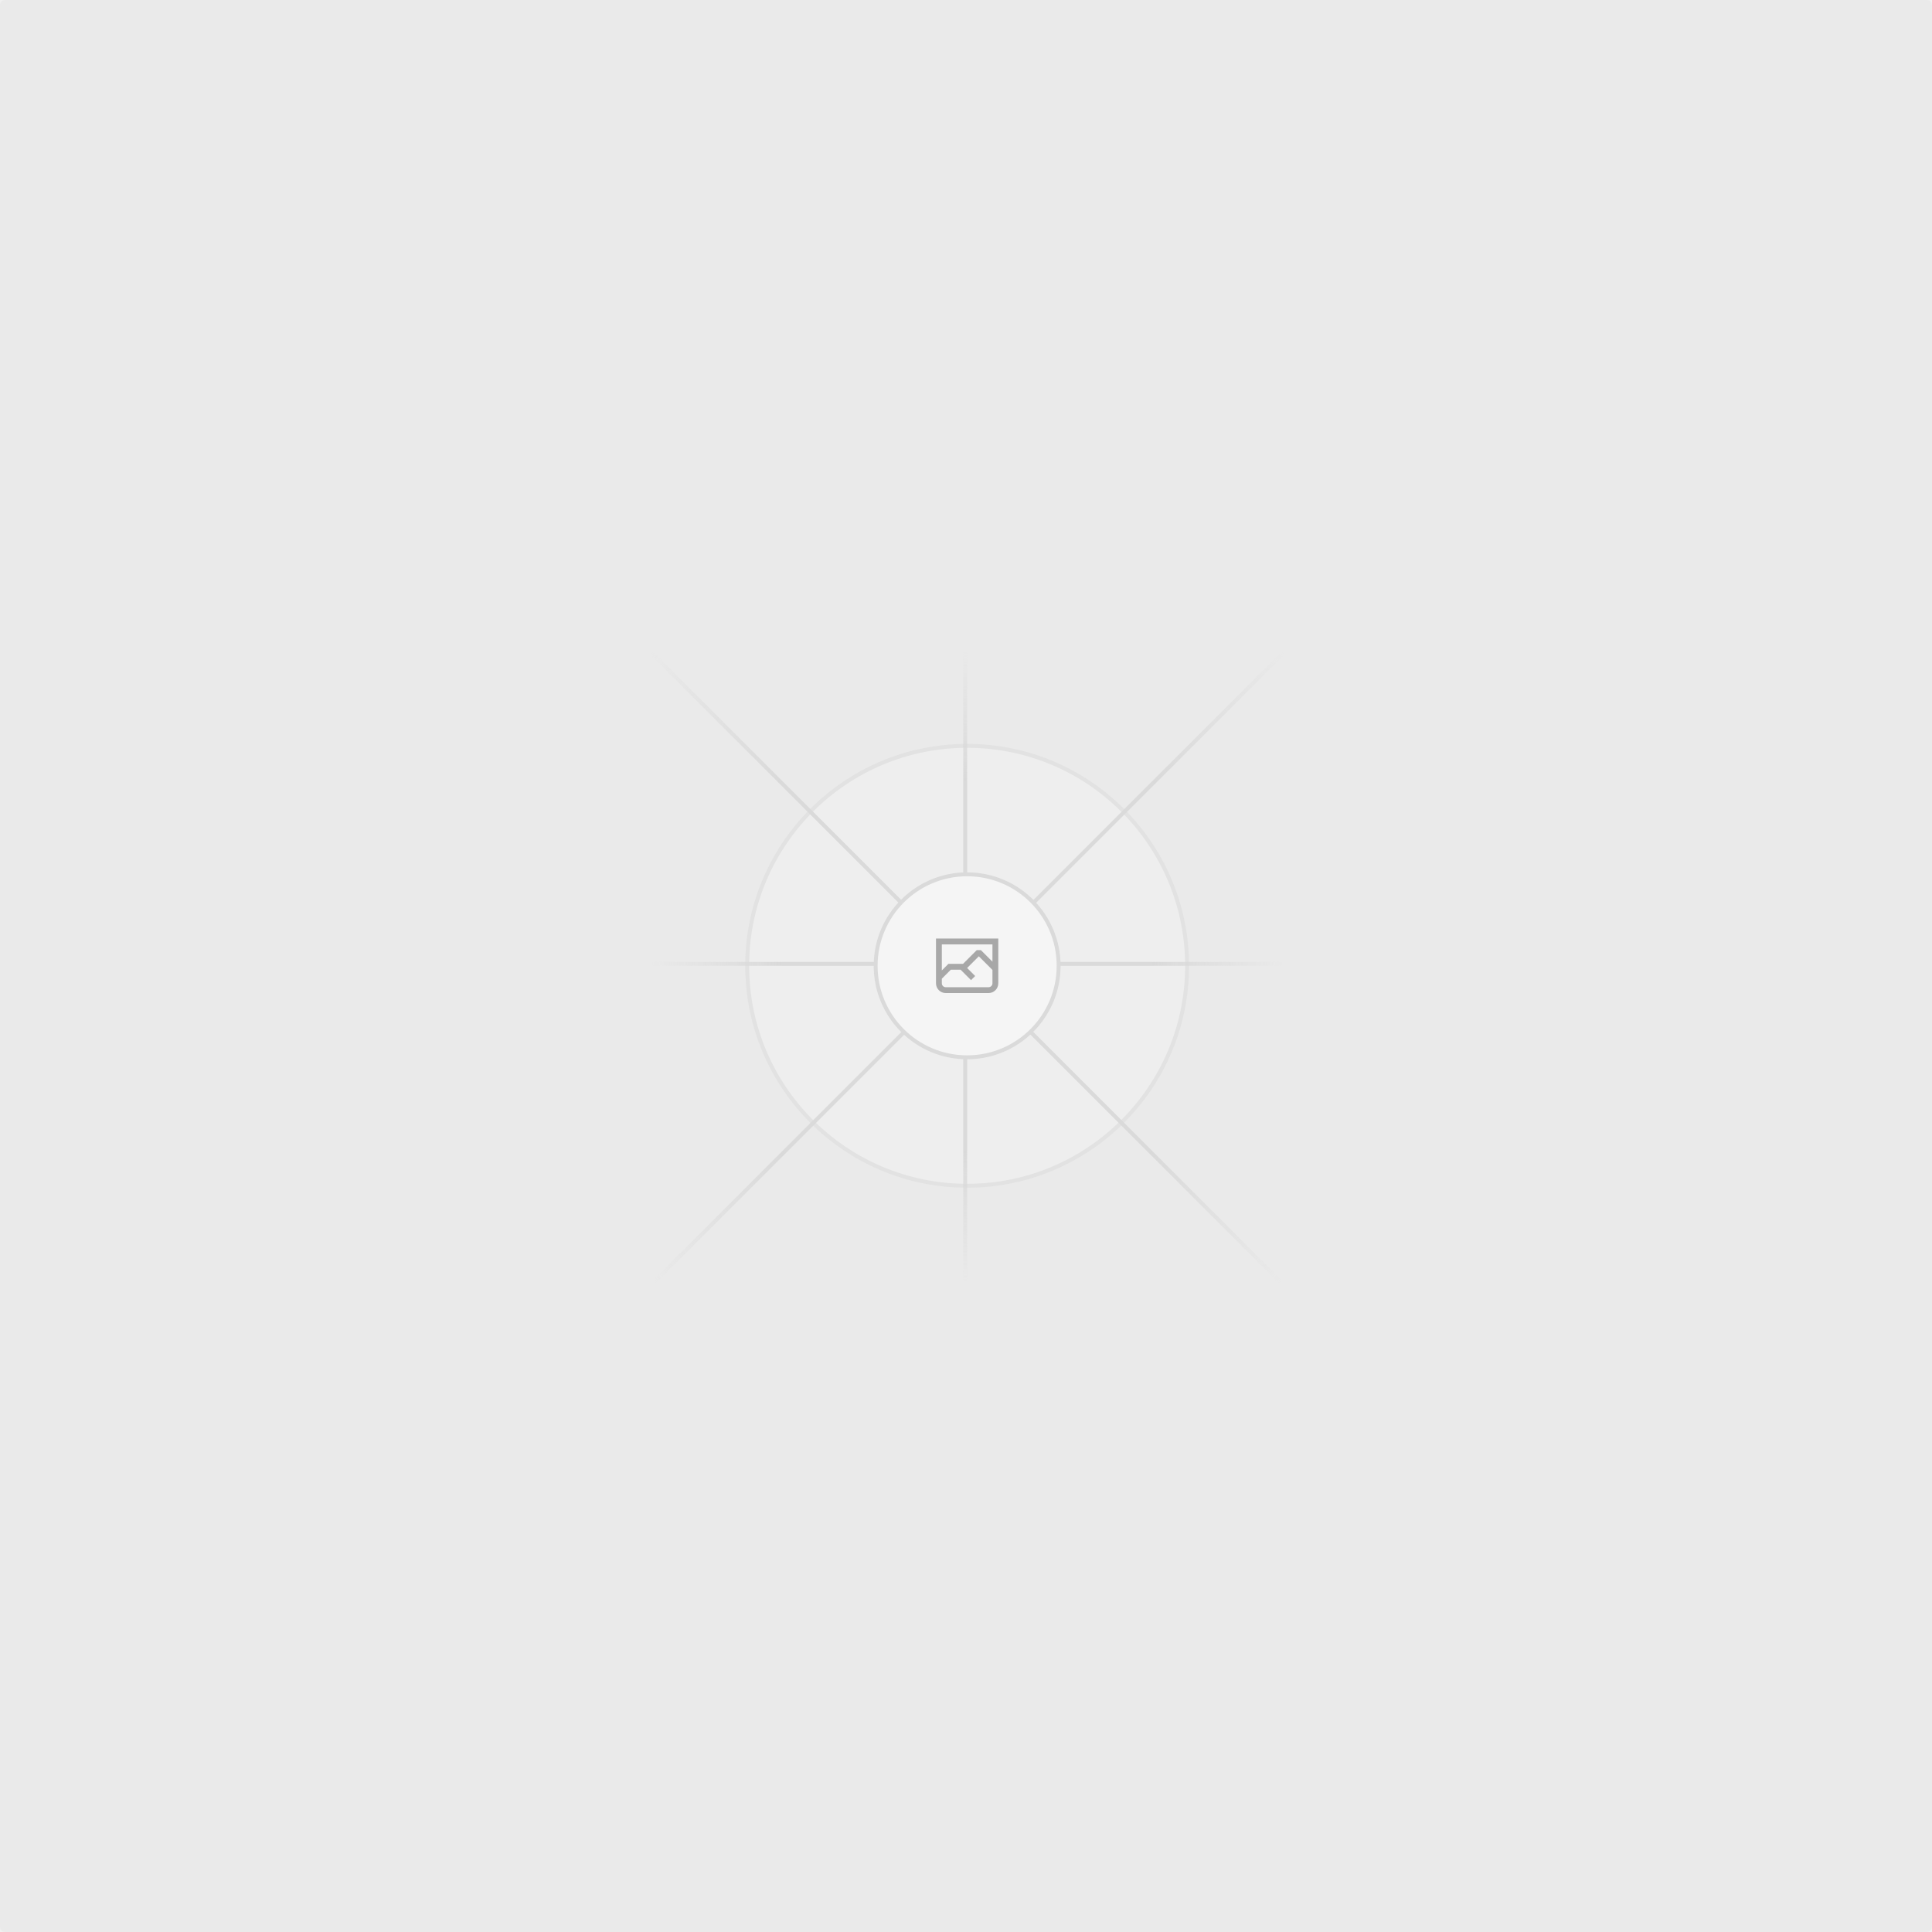
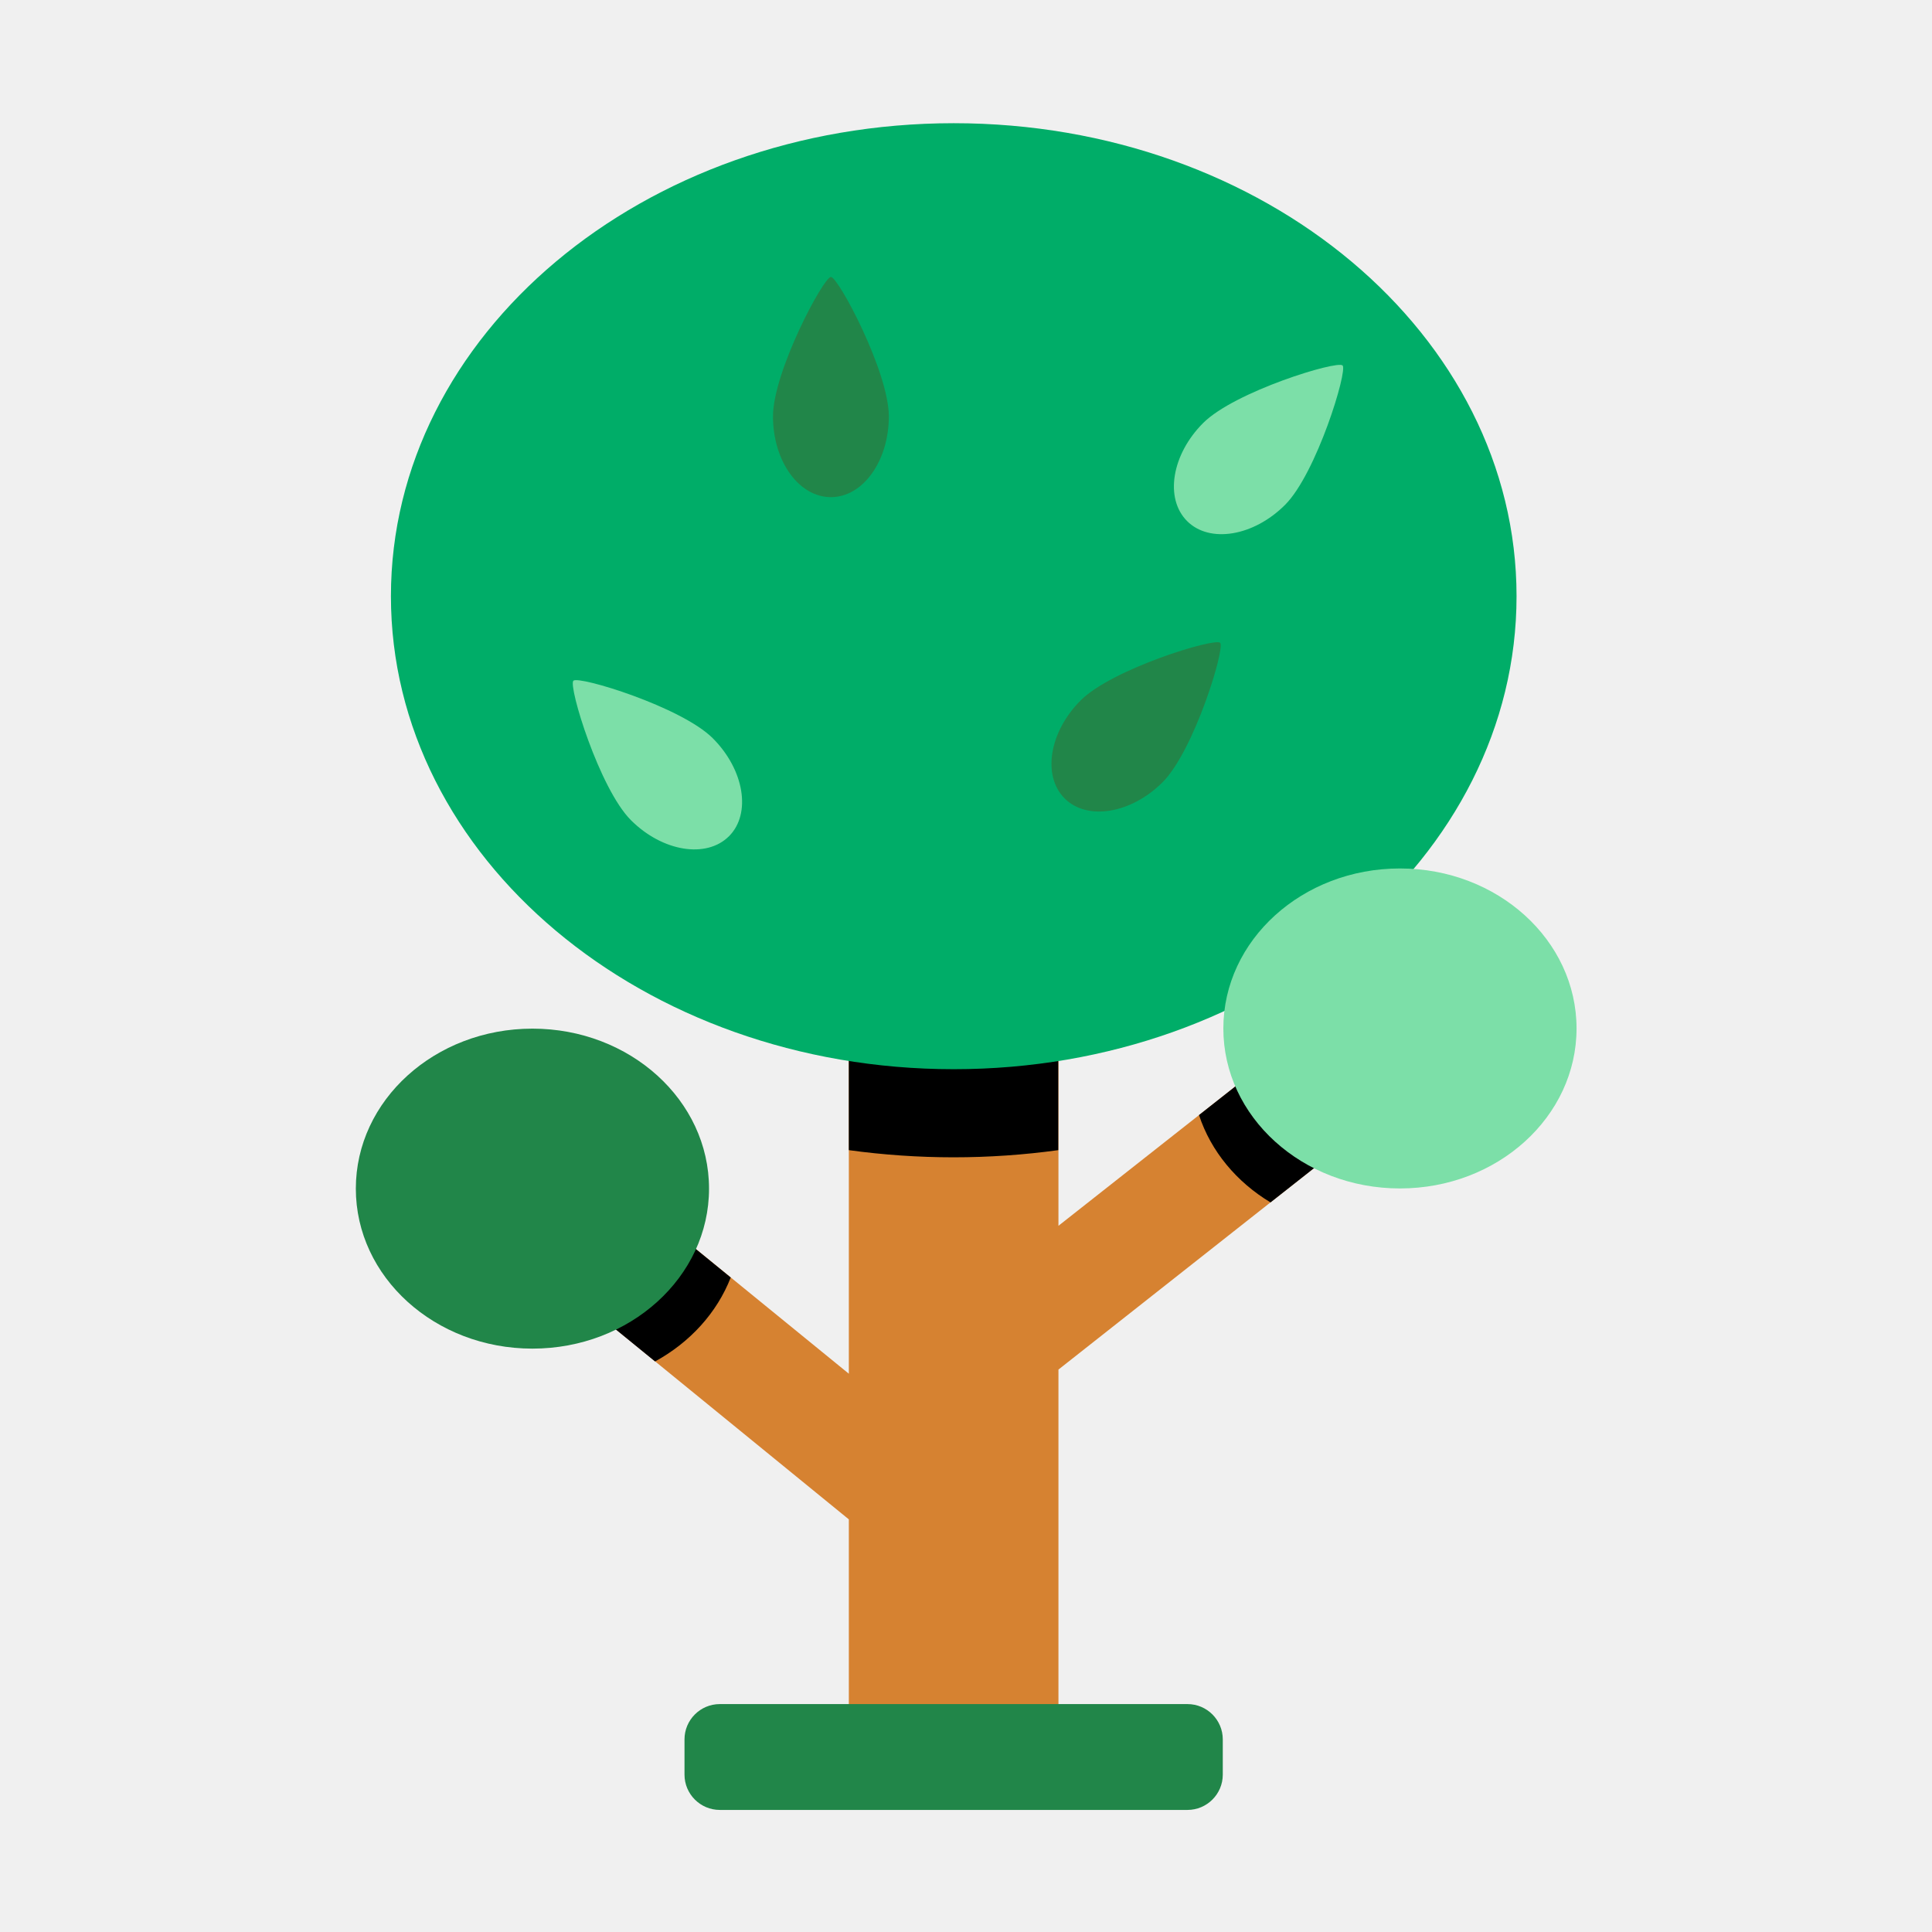
- <svg xmlns="http://www.w3.org/2000/svg" width="1200" height="1200" fill="none">
-   <rect width="1200" height="1200" fill="#EAEAEA" rx="3" />
-   <g opacity=".5">
-     <g opacity=".5">
-       <path fill="#FAFAFA" d="M600.709 736.5c-75.454 0-136.621-61.167-136.621-136.62 0-75.454 61.167-136.621 136.621-136.621 75.453 0 136.62 61.167 136.62 136.621 0 75.453-61.167 136.62-136.62 136.62Z" />
-       <path stroke="#C9C9C9" stroke-width="2.418" d="M600.709 736.5c-75.454 0-136.621-61.167-136.621-136.62 0-75.454 61.167-136.621 136.621-136.621 75.453 0 136.62 61.167 136.62 136.621 0 75.453-61.167 136.62-136.62 136.62Z" />
-     </g>
-     <path stroke="url(#a)" stroke-width="2.418" d="M0-1.209h553.581" transform="scale(1 -1) rotate(45 1163.11 91.165)" />
-     <path stroke="url(#b)" stroke-width="2.418" d="M404.846 598.671h391.726" />
-     <path stroke="url(#c)" stroke-width="2.418" d="M599.5 795.742V404.017" />
-     <path stroke="url(#d)" stroke-width="2.418" d="m795.717 796.597-391.441-391.44" />
-     <path fill="#fff" d="M600.709 656.704c-31.384 0-56.825-25.441-56.825-56.824 0-31.384 25.441-56.825 56.825-56.825 31.383 0 56.824 25.441 56.824 56.825 0 31.383-25.441 56.824-56.824 56.824Z" />
-     <g clip-path="url(#e)">
-       <path fill="#666" fill-rule="evenodd" d="M616.426 586.58h-31.434v16.176l3.553-3.554.531-.531h9.068l.074-.074 8.463-8.463h2.565l7.18 7.181V586.58Zm-15.715 14.654 3.698 3.699 1.283 1.282-2.565 2.565-1.282-1.283-5.2-5.199h-6.066l-5.514 5.514-.073.073v2.876a2.418 2.418 0 0 0 2.418 2.418h26.598a2.418 2.418 0 0 0 2.418-2.418v-8.317l-8.463-8.463-7.181 7.181-.071.072Zm-19.347 5.442v4.085a6.045 6.045 0 0 0 6.046 6.045h26.598a6.044 6.044 0 0 0 6.045-6.045v-7.108l1.356-1.355-1.282-1.283-.074-.073v-17.989h-38.689v23.43l-.146.146.146.147Z" clip-rule="evenodd" />
-     </g>
-     <path stroke="#C9C9C9" stroke-width="2.418" d="M600.709 656.704c-31.384 0-56.825-25.441-56.825-56.824 0-31.384 25.441-56.825 56.825-56.825 31.383 0 56.824 25.441 56.824 56.825 0 31.383-25.441 56.824-56.824 56.824Z" />
+ <svg xmlns="http://www.w3.org/2000/svg" width="800px" height="800px" viewBox="0 0 1024 1024" class="icon" version="1.1" fill="#000000">
+   <g id="SVGRepo_bgCarrier" stroke-width="0" />
+   <g id="SVGRepo_tracerCarrier" stroke-linecap="round" stroke-linejoin="round" />
+   <g id="SVGRepo_iconCarrier">
+     <path d="M760.5 568.6l-37-46.9-162.5 128V421.8H449.9v306.3L301.1 606.8l-37.8 46.3 186.6 152.2v128H561V725.9z" fill="#D68231" />
+     <path d="M301.1 606.8l-37.8 46.4 83.9 68.4c18.5-10.1 32.8-25.8 40.1-44.5l-86.2-70.3zM723.5 521.7l-88 69.3c6.3 19.2 19.9 35.5 37.9 46.3l87.2-68.7-37.1-46.9zM449.9 421.8v187.8c18.2 2.5 36.8 3.8 55.5 3.8 18.8 0 37.3-1.3 55.5-3.8V421.8h-111z" fill="" />
+     <path d="M207.2 316a298.3 250.7 0 1 0 596.6 0 298.3 250.7 0 1 0-596.6 0Z" fill="#00AD68" />
+     <path d="M648.4 545.1a93.6 84.8 0 1 0 187.2 0 93.6 84.8 0 1 0-187.2 0Z" fill="#7CDFA8" />
+     <path d="M188.6 630a93.6 84.8 0 1 0 187.2 0 93.6 84.8 0 1 0-187.2 0Z" fill="#218649" />
+     <path d="M648.1 921.9c0-10.3-8.4-18.7-18.7-18.7H381.5c-10.3 0-18.7 8.4-18.7 18.7v18.7c0 10.3 8.4 18.7 18.7 18.7h247.9c10.3 0 18.7-8.4 18.7-18.7v-18.7z" fill="#218649" />
+     <path d="M377.8 391.3c-16.7-16.7-71.2-33.3-73.9-30.5-2.8 2.8 13.8 57.2 30.5 73.9 16.7 16.7 40 20.5 52 8.5 11.9-11.9 8.1-35.2-8.6-51.9z" fill="#7CDFA8" />
+     <path d="M616.2 414.6c16.7-16.7 33.3-71.2 30.5-73.9-2.8-2.8-57.2 13.8-73.9 30.5-16.7 16.7-20.5 40-8.5 52 11.9 11.9 35.2 8.1 51.9-8.6zM471.1 220.7c0-23.6-26.8-73.9-30.7-73.9-3.9 0-30.7 50.2-30.7 73.9s13.7 42.8 30.7 42.8 30.7-19.2 30.7-42.8z" fill="#218649" />
+     <path d="M681.1 267.6c16.7-16.7 33.3-71.2 30.5-73.9-2.8-2.8-57.2 13.8-73.9 30.5-16.7 16.7-20.5 40-8.5 52 11.9 11.9 35.2 8.1 51.9-8.6z" fill="#7CDFA8" />
  </g>
-   <defs>
-     <linearGradient id="a" x1="554.061" x2="-.48" y1=".083" y2=".087" gradientUnits="userSpaceOnUse">
-       <stop stop-color="#C9C9C9" stop-opacity="0" />
-       <stop offset=".208" stop-color="#C9C9C9" />
-       <stop offset=".792" stop-color="#C9C9C9" />
-       <stop offset="1" stop-color="#C9C9C9" stop-opacity="0" />
-     </linearGradient>
-     <linearGradient id="b" x1="796.912" x2="404.507" y1="599.963" y2="599.965" gradientUnits="userSpaceOnUse">
-       <stop stop-color="#C9C9C9" stop-opacity="0" />
-       <stop offset=".208" stop-color="#C9C9C9" />
-       <stop offset=".792" stop-color="#C9C9C9" />
-       <stop offset="1" stop-color="#C9C9C9" stop-opacity="0" />
-     </linearGradient>
-     <linearGradient id="c" x1="600.792" x2="600.794" y1="403.677" y2="796.082" gradientUnits="userSpaceOnUse">
-       <stop stop-color="#C9C9C9" stop-opacity="0" />
-       <stop offset=".208" stop-color="#C9C9C9" />
-       <stop offset=".792" stop-color="#C9C9C9" />
-       <stop offset="1" stop-color="#C9C9C9" stop-opacity="0" />
-     </linearGradient>
-     <linearGradient id="d" x1="404.85" x2="796.972" y1="403.903" y2="796.02" gradientUnits="userSpaceOnUse">
-       <stop stop-color="#C9C9C9" stop-opacity="0" />
-       <stop offset=".208" stop-color="#C9C9C9" />
-       <stop offset=".792" stop-color="#C9C9C9" />
-       <stop offset="1" stop-color="#C9C9C9" stop-opacity="0" />
-     </linearGradient>
-     <clipPath id="e">
-       <path fill="#fff" d="M581.364 580.535h38.689v38.689h-38.689z" />
-     </clipPath>
-   </defs>
</svg>
